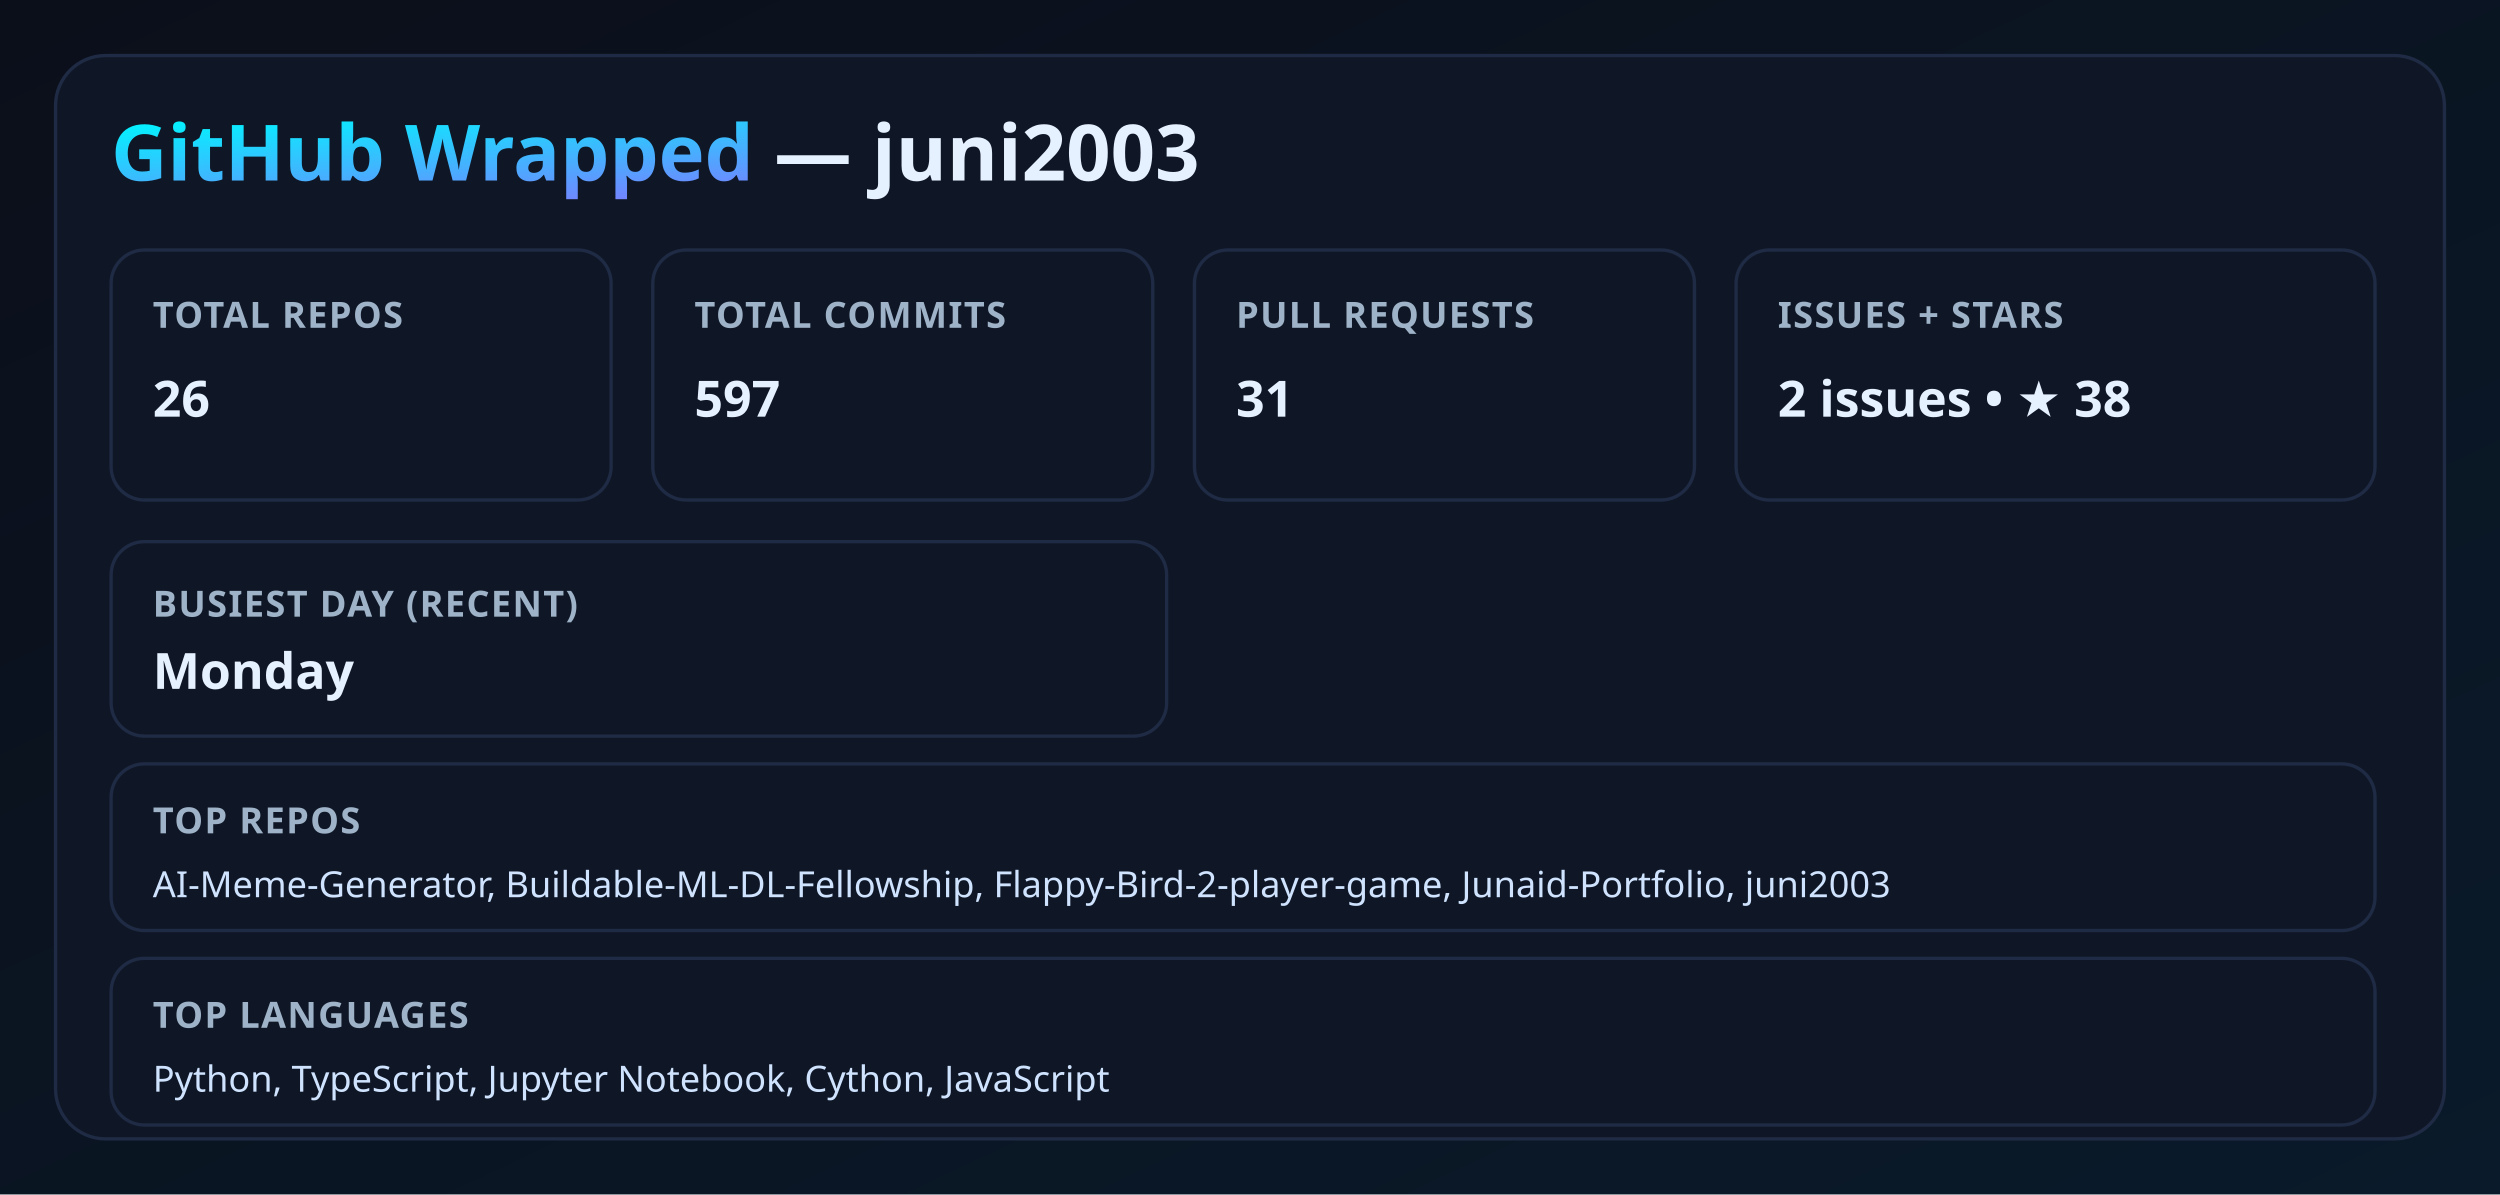
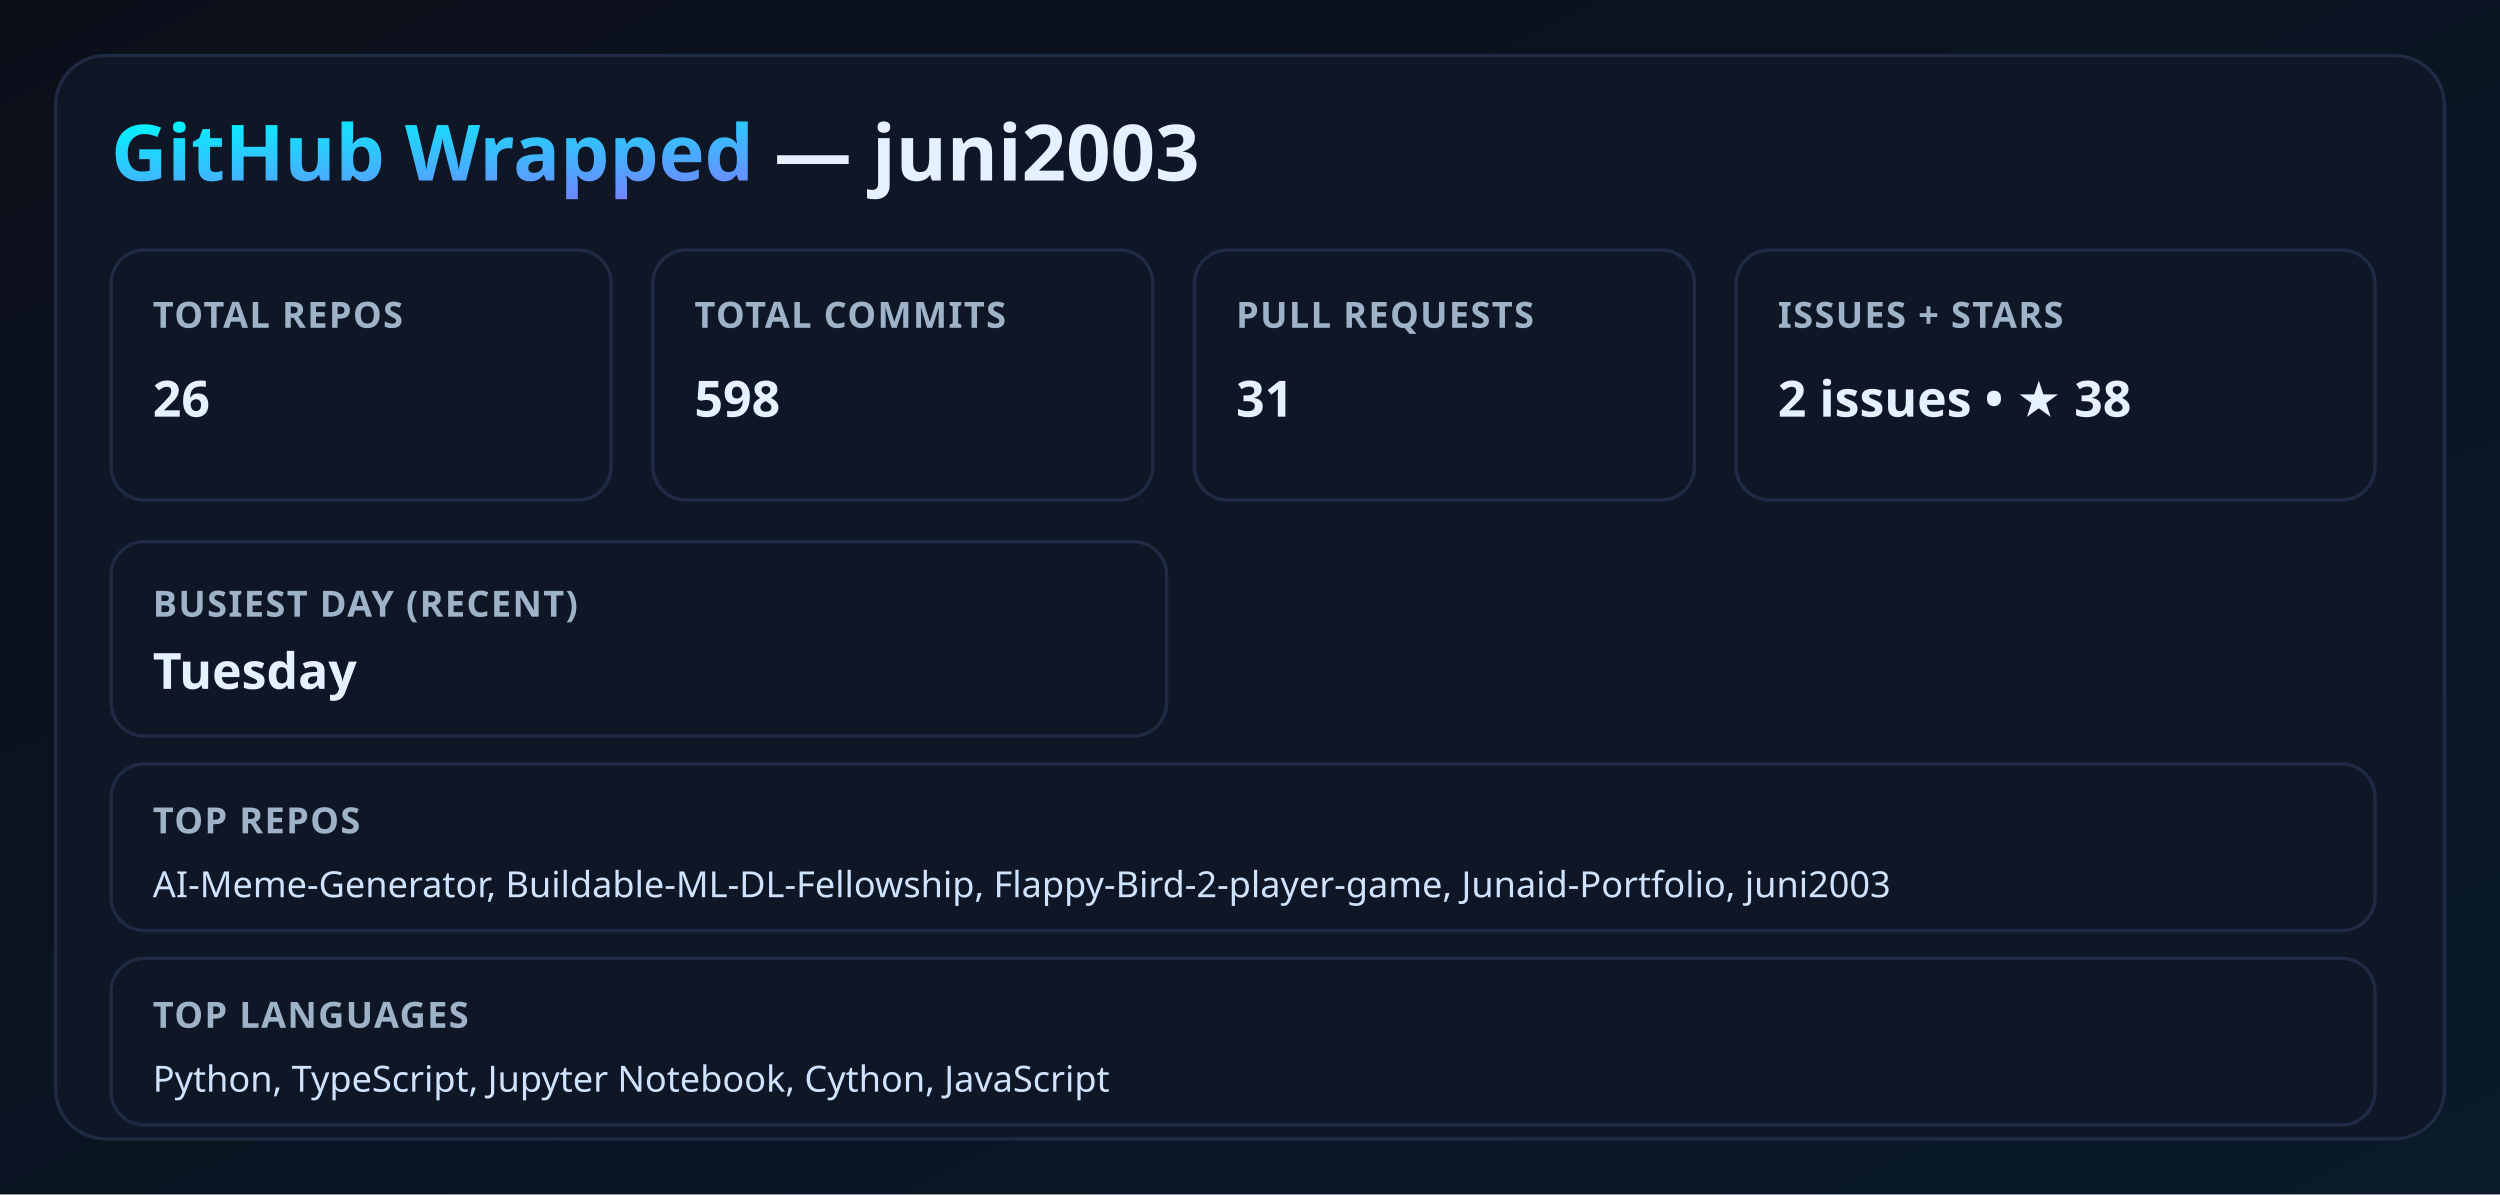
<svg xmlns="http://www.w3.org/2000/svg" width="900" height="430" viewBox="0 0 900 430">
  <defs>
    <linearGradient id="bg" x1="0" y1="0" x2="1" y2="1">
      <stop offset="0%" stop-color="#0b0f1a" />
      <stop offset="100%" stop-color="#0a1a2a" />
    </linearGradient>
    <linearGradient id="neon" x1="0" y1="0" x2="1" y2="1">
      <stop offset="0%" stop-color="#00f5ff" />
      <stop offset="100%" stop-color="#9b5cff" />
    </linearGradient>
    <filter id="glow">
      <feGaussianBlur stdDeviation="3.5" result="coloredBlur" />
      <feMerge>
        <feMergeNode in="coloredBlur" />
        <feMergeNode in="SourceGraphic" />
      </feMerge>
    </filter>
    <style>
      .title { font: 700 28px 'Segoe UI', sans-serif; fill: #e6f1ff; }
      .label { font: 600 13px 'Segoe UI', sans-serif; fill: #9fb3c8; letter-spacing: 0.5px; }
      .value { font: 700 18px 'Segoe UI', sans-serif; fill: #e6f1ff; }
      .neon { fill: url(#neon); filter: url(#glow); }
      .card { fill: #0f1726; stroke: #1f2a44; stroke-width: 1.2; }
      .mini { font: 500 13px 'Segoe UI', sans-serif; fill: #cfe3ff; }
    </style>
  </defs>
  <rect width="100%" height="100%" fill="url(#bg)" />
  <rect x="20" y="20" width="860" height="390" rx="18" class="card" />
  <text x="40" y="65" class="title">
    <tspan class="neon">GitHub Wrapped</tspan> — juni2003
  </text>
  <rect x="40" y="90" width="180" height="90" rx="12" class="card" />
  <text x="55" y="118" class="label">TOTAL REPOS</text>
  <text x="55" y="150" class="value">26</text>
  <rect x="235" y="90" width="180" height="90" rx="12" class="card" />
  <text x="250" y="118" class="label">TOTAL COMMITS</text>
-   <text x="250" y="150" class="value">597</text>
+   <text x="250" y="150" class="value">598</text>
  <rect x="430" y="90" width="180" height="90" rx="12" class="card" />
  <text x="445" y="118" class="label">PULL REQUESTS</text>
  <text x="445" y="150" class="value">31</text>
  <rect x="625" y="90" width="230" height="90" rx="12" class="card" />
  <text x="640" y="118" class="label">ISSUES + STARS</text>
  <text x="640" y="150" class="value">2 issues • ★ 38</text>
  <rect x="40" y="195" width="380" height="70" rx="12" class="card" />
  <text x="55" y="222" class="label">BUSIEST DAY (RECENT)</text>
-   <text x="55" y="248" class="value">Monday</text>
+   <text x="55" y="248" class="value">Tuesday</text>
  <rect x="40" y="275" width="815" height="60" rx="12" class="card" />
  <text x="55" y="300" class="label">TOP REPOS</text>
  <text x="55" y="323" class="mini">AI-Meme-Generator, Buildable-ML-DL-Fellowship, Flappy-Bird-2-player-game, Junaid-Portfolio, juni2003</text>
  <rect x="40" y="345" width="815" height="60" rx="12" class="card" />
  <text x="55" y="370" class="label">TOP LANGUAGES</text>
  <text x="55" y="393" class="mini">Python, TypeScript, Jupyter Notebook, Cython, JavaScript</text>
</svg>
